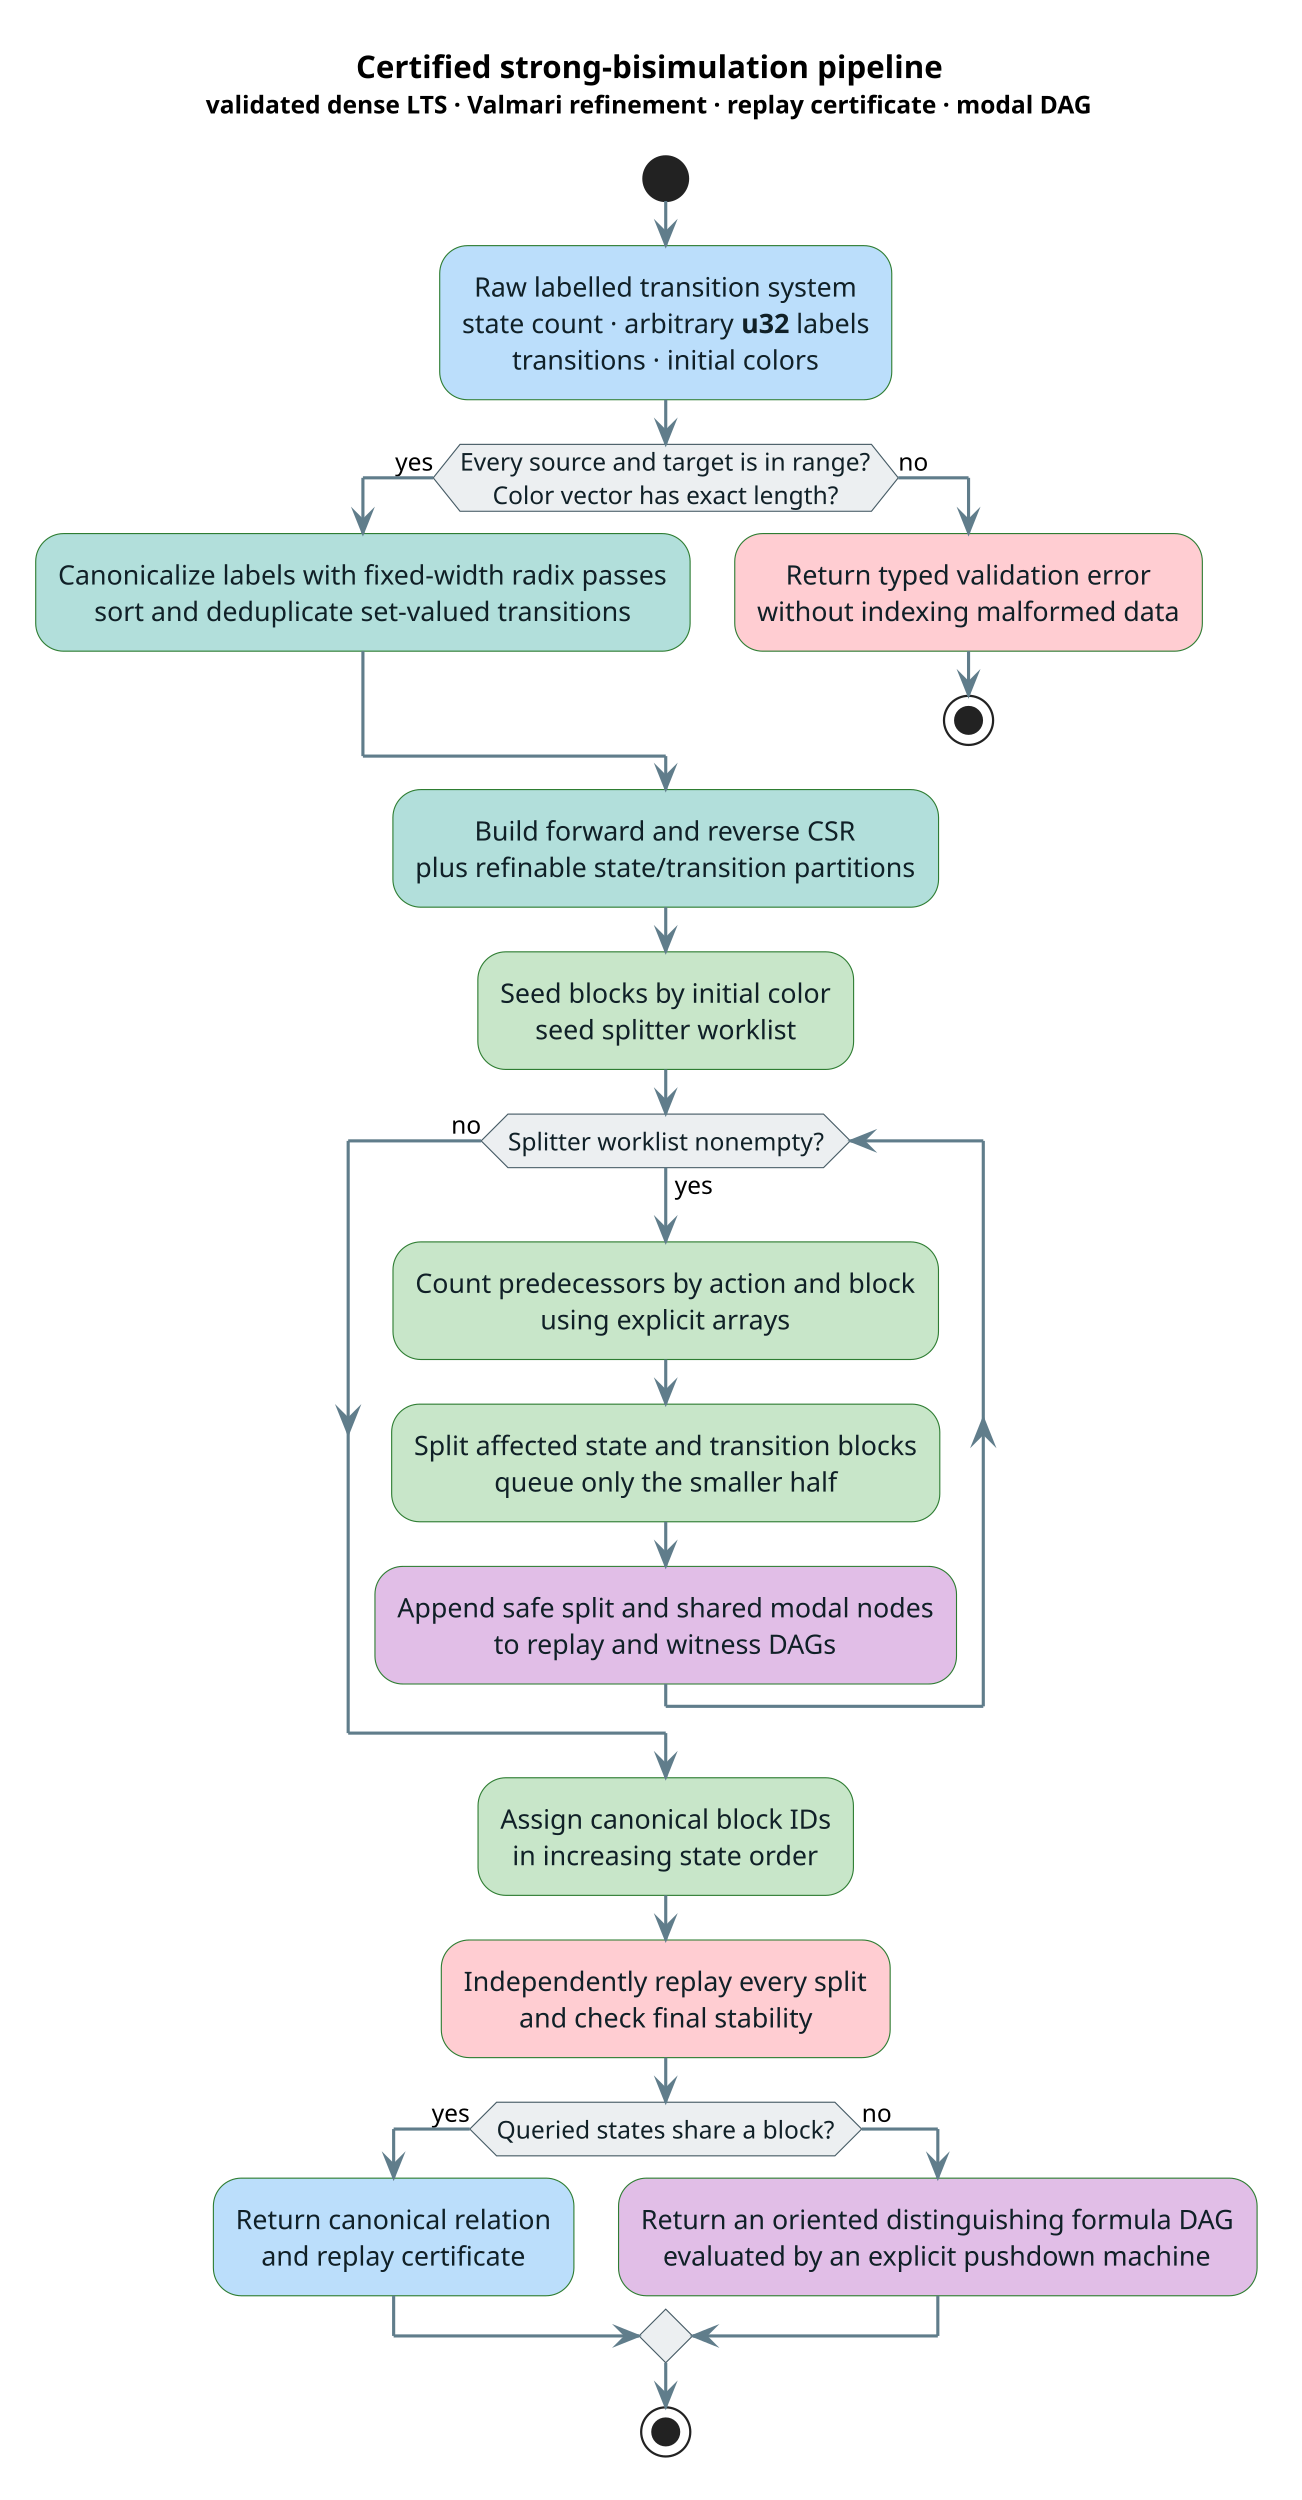
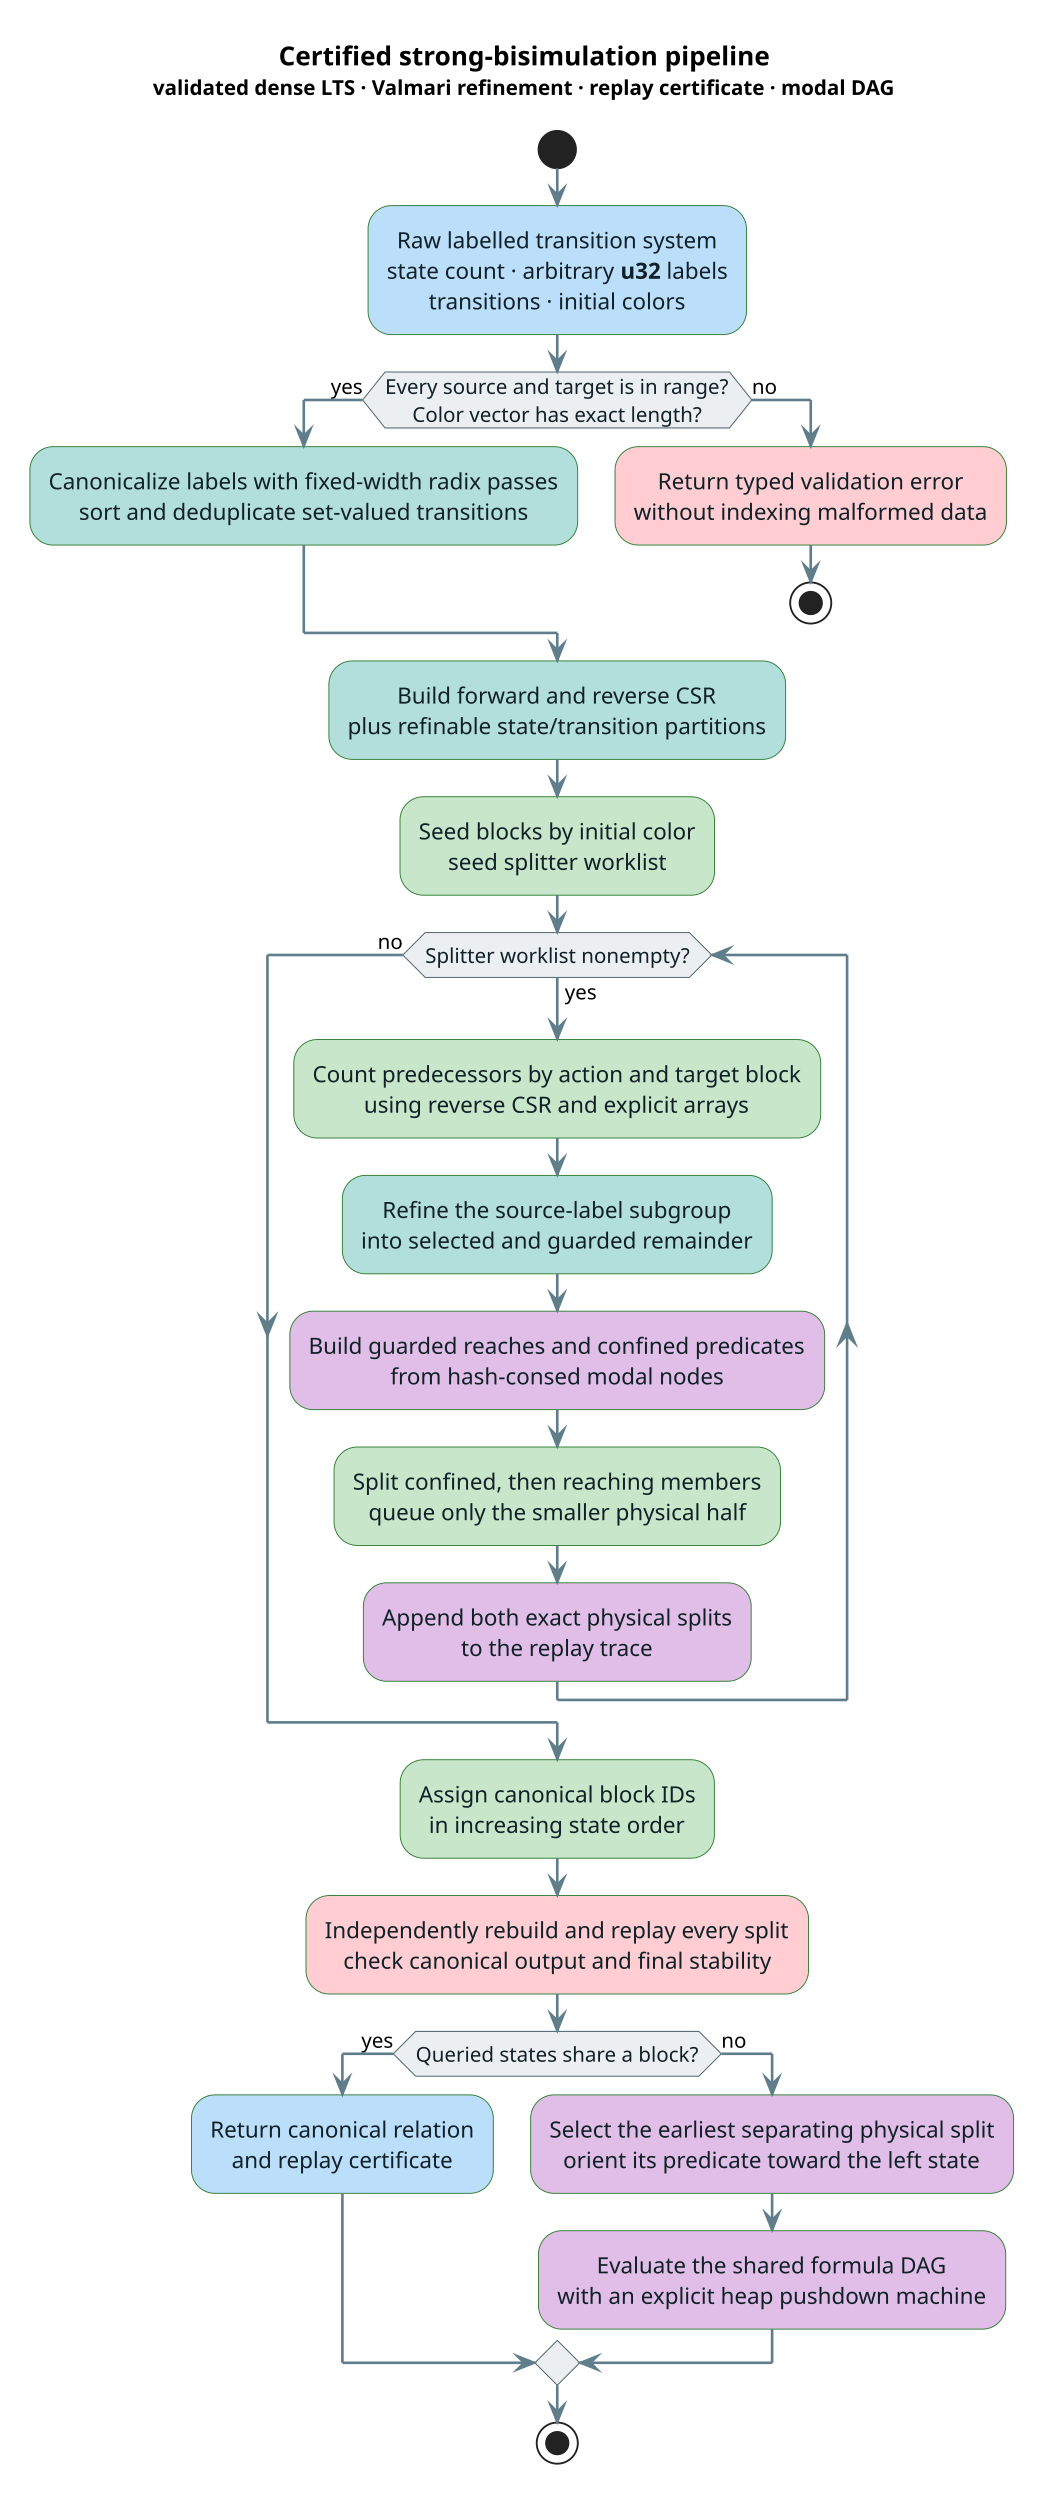
- <svg xmlns="http://www.w3.org/2000/svg" contentStyleType="text/css" data-diagram-type="ACTIVITY" height="1120px" preserveAspectRatio="none" style="width:583px;height:1120px;background:#FFFFFF;" version="1.1" viewBox="0 0 583 1120" width="583px" zoomAndPan="magnify">
+ <svg xmlns="http://www.w3.org/2000/svg" contentStyleType="text/css" data-diagram-type="ACTIVITY" height="1338px" preserveAspectRatio="none" style="width:562px;height:1338px;background:#FFFFFF;" version="1.1" viewBox="0 0 562 1338" width="562px" zoomAndPan="magnify">
  <defs />
  <g>
    <g class="title" data-source-line="14">
-       <text fill="#000000" font-family="sans-serif" font-size="14" font-weight="700" lengthAdjust="spacing" textLength="262.219" x="159.479" y="34.966">Certified strong-bisimulation pipeline</text>
-       <text fill="#000000" font-family="sans-serif" font-size="11" font-weight="700" lengthAdjust="spacing" textLength="396.822" x="92.177" y="50.827">validated dense LTS · Valmari refinement · replay certificate · modal DAG</text>
+       <text fill="#000000" font-family="sans-serif" font-size="14" font-weight="700" lengthAdjust="spacing" textLength="262.219" x="149.129" y="34.966">Certified strong-bisimulation pipeline</text>
+       <text fill="#000000" font-family="sans-serif" font-size="11" font-weight="700" lengthAdjust="spacing" textLength="396.822" x="81.827" y="50.827">validated dense LTS · Valmari refinement · replay certificate · modal DAG</text>
    </g>
    <ellipse cx="298.248" cy="80.05" fill="#222222" rx="10" ry="10" style="stroke:#222222;stroke-width:1;" />
    <rect fill="#BBDEFB" height="69.032" rx="12.5" ry="12.5" style="stroke:#2E7D32;stroke-width:0.5;" width="202.521" x="196.987" y="110.05" />
    <text fill="#102027" font-family="sans-serif" font-size="12" lengthAdjust="spacing" textLength="171.625" x="212.435" y="132.878">Raw labelled transition system</text>
    <text fill="#102027" font-family="sans-serif" font-size="12" lengthAdjust="spacing" textLength="121.933" x="206.987" y="149.222">state count · arbitrary</text>
    <text fill="#102027" font-family="sans-serif" font-size="12" font-weight="700" lengthAdjust="spacing" textLength="21.528" x="332.04" y="149.222">u32</text>
    <text fill="#102027" font-family="sans-serif" font-size="12" lengthAdjust="spacing" textLength="32.82" x="356.688" y="149.222">labels</text>
    <text fill="#102027" font-family="sans-serif" font-size="12" lengthAdjust="spacing" textLength="137.653" x="229.421" y="165.566">transitions · initial colors</text>
    <polygon fill="#ECEFF1" points="206.085,199.082,390.411,199.082,402.411,214.064,390.411,229.046,206.085,229.046,194.085,214.064,206.085,199.082" style="stroke:#455A64;stroke-width:0.5;stroke-linejoin:miter;stroke-miterlimit:10;" />
    <text fill="#102027" font-family="sans-serif" font-size="11" lengthAdjust="spacing" textLength="184.326" x="206.085" y="210.841">Every source and target is in range?</text>
    <text fill="#102027" font-family="sans-serif" font-size="11" lengthAdjust="spacing" textLength="155.154" x="220.671" y="225.823">Color vector has exact length?</text>
    <text fill="#000000" font-family="sans-serif" font-size="11" lengthAdjust="spacing" textLength="17.083" x="177.002" y="210.841">yes</text>
    <text fill="#000000" font-family="sans-serif" font-size="11" lengthAdjust="spacing" textLength="13.453" x="402.411" y="210.841">no</text>
    <rect fill="#B2DFDB" height="52.688" rx="12.5" ry="12.5" style="stroke:#2E7D32;stroke-width:0.5;" width="293.17" x="16" y="239.046" />
    <text fill="#102027" font-family="sans-serif" font-size="12" lengthAdjust="spacing" textLength="273.17" x="26" y="261.874">Canonicalize labels with fixed-width radix passes</text>
    <text fill="#102027" font-family="sans-serif" font-size="12" lengthAdjust="spacing" textLength="240.746" x="42.212" y="278.218">sort and deduplicate set-valued transitions</text>
    <rect fill="#FFCDD2" height="52.688" rx="12.5" ry="12.5" style="stroke:#2E7D32;stroke-width:0.5;" width="209.481" x="329.17" y="239.046" />
    <text fill="#102027" font-family="sans-serif" font-size="12" lengthAdjust="spacing" textLength="163.825" x="351.998" y="261.874">Return typed validation error</text>
    <text fill="#102027" font-family="sans-serif" font-size="12" lengthAdjust="spacing" textLength="189.481" x="339.17" y="278.218">without indexing malformed data</text>
    <ellipse cx="433.911" cy="322.734" fill="none" rx="11" ry="11" style="stroke:#222222;stroke-width:1;" />
    <ellipse cx="433.911" cy="322.734" fill="#222222" rx="6" ry="6" style="stroke:#222222;stroke-width:1;" />
    <rect fill="#B2DFDB" height="52.688" rx="12.5" ry="12.5" style="stroke:#2E7D32;stroke-width:0.5;" width="244.45" x="176.023" y="353.734" />
    <text fill="#102027" font-family="sans-serif" font-size="12" lengthAdjust="spacing" textLength="171.337" x="212.579" y="376.562">Build forward and reverse CSR</text>
    <text fill="#102027" font-family="sans-serif" font-size="12" lengthAdjust="spacing" textLength="224.45" x="186.023" y="392.906">plus refinable state/transition partitions</text>
    <rect fill="#C8E6C9" height="52.688" rx="12.5" ry="12.5" style="stroke:#2E7D32;stroke-width:0.5;" width="168.333" x="214.081" y="426.422" />
    <text fill="#102027" font-family="sans-serif" font-size="12" lengthAdjust="spacing" textLength="148.333" x="224.081" y="449.25">Seed blocks by initial color</text>
    <text fill="#102027" font-family="sans-serif" font-size="12" lengthAdjust="spacing" textLength="116.941" x="239.777" y="465.595">seed splitter worklist</text>
-     <rect fill="#C8E6C9" height="52.688" rx="12.5" ry="12.5" style="stroke:#2E7D32;stroke-width:0.5;" width="244.378" x="176.059" y="556.37" />
-     <text fill="#102027" font-family="sans-serif" font-size="12" lengthAdjust="spacing" textLength="224.378" x="186.059" y="579.198">Count predecessors by action and block</text>
-     <text fill="#102027" font-family="sans-serif" font-size="12" lengthAdjust="spacing" textLength="112.417" x="242.039" y="595.542">using explicit arrays</text>
-     <rect fill="#C8E6C9" height="52.688" rx="12.5" ry="12.5" style="stroke:#2E7D32;stroke-width:0.5;" width="245.566" x="175.465" y="629.058" />
-     <text fill="#102027" font-family="sans-serif" font-size="12" lengthAdjust="spacing" textLength="225.566" x="185.465" y="651.886">Split affected state and transition blocks</text>
-     <text fill="#102027" font-family="sans-serif" font-size="12" lengthAdjust="spacing" textLength="153.625" x="221.435" y="668.23">queue only the smaller half</text>
-     <rect fill="#E1BEE7" height="52.688" rx="12.5" ry="12.5" style="stroke:#2E7D32;stroke-width:0.5;" width="260.53" x="167.983" y="701.746" />
-     <text fill="#102027" font-family="sans-serif" font-size="12" lengthAdjust="spacing" textLength="240.53" x="177.983" y="724.574">Append safe split and shared modal nodes</text>
-     <text fill="#102027" font-family="sans-serif" font-size="12" lengthAdjust="spacing" textLength="154.105" x="221.195" y="740.918">to replay and witness DAGs</text>
+     <rect fill="#C8E6C9" height="52.688" rx="12.5" ry="12.5" style="stroke:#2E7D32;stroke-width:0.5;" width="281.998" x="157.249" y="556.37" />
+     <text fill="#102027" font-family="sans-serif" font-size="12" lengthAdjust="spacing" textLength="261.998" x="167.249" y="579.198">Count predecessors by action and target block</text>
+     <text fill="#102027" font-family="sans-serif" font-size="12" lengthAdjust="spacing" textLength="207.001" x="194.747" y="595.542">using reverse CSR and explicit arrays</text>
+     <rect fill="#B2DFDB" height="52.688" rx="12.5" ry="12.5" style="stroke:#2E7D32;stroke-width:0.5;" width="230.037" x="183.229" y="629.058" />
+     <text fill="#102027" font-family="sans-serif" font-size="12" lengthAdjust="spacing" textLength="187.297" x="204.599" y="651.886">Refine the source-label subgroup</text>
+     <text fill="#102027" font-family="sans-serif" font-size="12" lengthAdjust="spacing" textLength="210.037" x="193.229" y="668.23">into selected and guarded remainder</text>
+     <rect fill="#E1BEE7" height="52.688" rx="12.5" ry="12.5" style="stroke:#2E7D32;stroke-width:0.5;" width="286.222" x="155.137" y="701.746" />
+     <text fill="#102027" font-family="sans-serif" font-size="12" lengthAdjust="spacing" textLength="266.222" x="165.137" y="724.574">Build guarded reaches and confined predicates</text>
+     <text fill="#102027" font-family="sans-serif" font-size="12" lengthAdjust="spacing" textLength="178.693" x="208.901" y="740.918">from hash-consed modal nodes</text>
+     <rect fill="#C8E6C9" height="52.688" rx="12.5" ry="12.5" style="stroke:#2E7D32;stroke-width:0.5;" width="238.93" x="178.783" y="774.434" />
+     <text fill="#102027" font-family="sans-serif" font-size="12" lengthAdjust="spacing" textLength="218.93" x="188.783" y="797.262">Split confined, then reaching members</text>
+     <text fill="#102027" font-family="sans-serif" font-size="12" lengthAdjust="spacing" textLength="202.093" x="197.201" y="813.606">queue only the smaller physical half</text>
+     <rect fill="#E1BEE7" height="52.688" rx="12.5" ry="12.5" style="stroke:#2E7D32;stroke-width:0.5;" width="207.549" x="194.473" y="847.122" />
+     <text fill="#102027" font-family="sans-serif" font-size="12" lengthAdjust="spacing" textLength="187.549" x="204.473" y="869.951">Append both exact physical splits</text>
+     <text fill="#102027" font-family="sans-serif" font-size="12" lengthAdjust="spacing" textLength="103.069" x="246.713" y="886.295">to the replay trace</text>
    <polygon fill="#ECEFF1" points="227.557,499.111,368.939,499.111,380.939,511.111,368.939,523.111,227.557,523.111,215.557,511.111,227.557,499.111" style="stroke:#455A64;stroke-width:0.5;stroke-linejoin:miter;stroke-miterlimit:10;" />
    <text fill="#000000" font-family="sans-serif" font-size="11" lengthAdjust="spacing" textLength="17.083" x="302.248" y="534.87">yes</text>
    <text fill="#102027" font-family="sans-serif" font-size="11" lengthAdjust="spacing" textLength="141.382" x="227.557" y="515.379">Splitter worklist nonempty?</text>
    <text fill="#000000" font-family="sans-serif" font-size="11" lengthAdjust="spacing" textLength="13.453" x="202.104" y="507.888">no</text>
-     <rect fill="#C8E6C9" height="52.688" rx="12.5" ry="12.5" style="stroke:#2E7D32;stroke-width:0.5;" width="168.165" x="214.165" y="796.434" />
-     <text fill="#102027" font-family="sans-serif" font-size="12" lengthAdjust="spacing" textLength="148.165" x="224.165" y="819.262">Assign canonical block IDs</text>
-     <text fill="#102027" font-family="sans-serif" font-size="12" lengthAdjust="spacing" textLength="137.473" x="229.511" y="835.606">in increasing state order</text>
-     <rect fill="#FFCDD2" height="52.688" rx="12.5" ry="12.5" style="stroke:#2E7D32;stroke-width:0.5;" width="201.081" x="197.707" y="869.122" />
-     <text fill="#102027" font-family="sans-serif" font-size="12" lengthAdjust="spacing" textLength="181.081" x="207.707" y="891.951">Independently replay every split</text>
-     <text fill="#102027" font-family="sans-serif" font-size="12" lengthAdjust="spacing" textLength="131.401" x="232.547" y="908.295">and check final stability</text>
-     <polygon fill="#ECEFF1" points="222.458,941.811,374.037,941.811,386.037,953.811,374.037,965.811,222.458,965.811,210.458,953.811,222.458,941.811" style="stroke:#455A64;stroke-width:0.5;stroke-linejoin:miter;stroke-miterlimit:10;" />
-     <text fill="#102027" font-family="sans-serif" font-size="11" lengthAdjust="spacing" textLength="151.579" x="222.458" y="958.079">Queried states share a block?</text>
-     <text fill="#000000" font-family="sans-serif" font-size="11" lengthAdjust="spacing" textLength="17.083" x="193.375" y="950.588">yes</text>
-     <text fill="#000000" font-family="sans-serif" font-size="11" lengthAdjust="spacing" textLength="13.453" x="386.037" y="950.588">no</text>
-     <rect fill="#BBDEFB" height="52.688" rx="12.5" ry="12.5" style="stroke:#2E7D32;stroke-width:0.5;" width="161.517" x="95.594" y="975.811" />
-     <text fill="#102027" font-family="sans-serif" font-size="12" lengthAdjust="spacing" textLength="141.517" x="105.594" y="998.639">Return canonical relation</text>
-     <text fill="#102027" font-family="sans-serif" font-size="12" lengthAdjust="spacing" textLength="118.549" x="117.078" y="1014.983">and replay certificate</text>
-     <rect fill="#E1BEE7" height="52.688" rx="12.5" ry="12.5" style="stroke:#2E7D32;stroke-width:0.5;" width="286.066" x="277.111" y="975.811" />
-     <text fill="#102027" font-family="sans-serif" font-size="12" lengthAdjust="spacing" textLength="266.066" x="287.111" y="998.639">Return an oriented distinguishing formula DAG</text>
-     <text fill="#102027" font-family="sans-serif" font-size="12" lengthAdjust="spacing" textLength="246.302" x="296.993" y="1014.983">evaluated by an explicit pushdown machine</text>
-     <polygon fill="#ECEFF1" points="298.248,1034.499,310.248,1046.499,298.248,1058.499,286.248,1046.499,298.248,1034.499" style="stroke:#455A64;stroke-width:0.5;stroke-linejoin:miter;stroke-miterlimit:10;" />
-     <ellipse cx="298.248" cy="1089.499" fill="none" rx="11" ry="11" style="stroke:#222222;stroke-width:1;" />
-     <ellipse cx="298.248" cy="1089.499" fill="#222222" rx="6" ry="6" style="stroke:#222222;stroke-width:1;" />
+     <rect fill="#C8E6C9" height="52.688" rx="12.5" ry="12.5" style="stroke:#2E7D32;stroke-width:0.5;" width="168.165" x="214.165" y="941.811" />
+     <text fill="#102027" font-family="sans-serif" font-size="12" lengthAdjust="spacing" textLength="148.165" x="224.165" y="964.639">Assign canonical block IDs</text>
+     <text fill="#102027" font-family="sans-serif" font-size="12" lengthAdjust="spacing" textLength="137.473" x="229.511" y="980.983">in increasing state order</text>
+     <rect fill="#FFCDD2" height="52.688" rx="12.5" ry="12.5" style="stroke:#2E7D32;stroke-width:0.5;" width="268.942" x="163.777" y="1014.499" />
+     <text fill="#102027" font-family="sans-serif" font-size="12" lengthAdjust="spacing" textLength="248.942" x="173.777" y="1037.327">Independently rebuild and replay every split</text>
+     <text fill="#102027" font-family="sans-serif" font-size="12" lengthAdjust="spacing" textLength="229.046" x="183.725" y="1053.671">check canonical output and final stability</text>
+     <polygon fill="#ECEFF1" points="222.458,1087.187,374.037,1087.187,386.037,1099.187,374.037,1111.187,222.458,1111.187,210.458,1099.187,222.458,1087.187" style="stroke:#455A64;stroke-width:0.5;stroke-linejoin:miter;stroke-miterlimit:10;" />
+     <text fill="#102027" font-family="sans-serif" font-size="11" lengthAdjust="spacing" textLength="151.579" x="222.458" y="1103.455">Queried states share a block?</text>
+     <text fill="#000000" font-family="sans-serif" font-size="11" lengthAdjust="spacing" textLength="17.083" x="193.375" y="1095.964">yes</text>
+     <text fill="#000000" font-family="sans-serif" font-size="11" lengthAdjust="spacing" textLength="13.453" x="386.037" y="1095.964">no</text>
+     <rect fill="#BBDEFB" height="52.688" rx="12.5" ry="12.5" style="stroke:#2E7D32;stroke-width:0.5;" width="161.517" x="102.494" y="1121.187" />
+     <text fill="#102027" font-family="sans-serif" font-size="12" lengthAdjust="spacing" textLength="141.517" x="112.494" y="1144.015">Return canonical relation</text>
+     <text fill="#102027" font-family="sans-serif" font-size="12" lengthAdjust="spacing" textLength="118.549" x="123.978" y="1160.359">and replay certificate</text>
+     <rect fill="#E1BEE7" height="52.688" rx="12.5" ry="12.5" style="stroke:#2E7D32;stroke-width:0.5;" width="258.466" x="284.011" y="1121.187" />
+     <text fill="#102027" font-family="sans-serif" font-size="12" lengthAdjust="spacing" textLength="238.466" x="294.011" y="1144.015">Select the earliest separating physical split</text>
+     <text fill="#102027" font-family="sans-serif" font-size="12" lengthAdjust="spacing" textLength="223.742" x="301.373" y="1160.359">orient its predicate toward the left state</text>
+     <rect fill="#E1BEE7" height="52.688" rx="12.5" ry="12.5" style="stroke:#2E7D32;stroke-width:0.5;" width="250.054" x="288.217" y="1193.875" />
+     <text fill="#102027" font-family="sans-serif" font-size="12" lengthAdjust="spacing" textLength="187.813" x="319.337" y="1216.703">Evaluate the shared formula DAG</text>
+     <text fill="#102027" font-family="sans-serif" font-size="12" lengthAdjust="spacing" textLength="230.054" x="298.217" y="1233.048">with an explicit heap pushdown machine</text>
+     <polygon fill="#ECEFF1" points="298.248,1252.564,310.248,1264.564,298.248,1276.564,286.248,1264.564,298.248,1252.564" style="stroke:#455A64;stroke-width:0.5;stroke-linejoin:miter;stroke-miterlimit:10;" />
+     <ellipse cx="298.248" cy="1307.564" fill="none" rx="11" ry="11" style="stroke:#222222;stroke-width:1;" />
+     <ellipse cx="298.248" cy="1307.564" fill="#222222" rx="6" ry="6" style="stroke:#222222;stroke-width:1;" />
    <line style="stroke:#607D8B;stroke-width:1.4;" x1="298.248" x2="298.248" y1="90.05" y2="110.05" />
    <polygon fill="#607D8B" points="294.248,100.05,298.248,110.05,302.248,100.05,298.248,104.05" style="stroke:#607D8B;stroke-width:1;stroke-linejoin:miter;stroke-miterlimit:10;" />
    <line style="stroke:#607D8B;stroke-width:1.4;" x1="433.911" x2="433.911" y1="291.734" y2="311.734" />
    <polygon fill="#607D8B" points="429.911,301.734,433.911,311.734,437.911,301.734,433.911,305.734" style="stroke:#607D8B;stroke-width:1;stroke-linejoin:miter;stroke-miterlimit:10;" />
    <line style="stroke:#607D8B;stroke-width:1.4;" x1="194.085" x2="162.585" y1="214.064" y2="214.064" />
    <line style="stroke:#607D8B;stroke-width:1.4;" x1="162.585" x2="162.585" y1="214.064" y2="239.046" />
    <polygon fill="#607D8B" points="158.585,229.046,162.585,239.046,166.585,229.046,162.585,233.046" style="stroke:#607D8B;stroke-width:1;stroke-linejoin:miter;stroke-miterlimit:10;" />
    <line style="stroke:#607D8B;stroke-width:1.4;" x1="402.411" x2="433.911" y1="214.064" y2="214.064" />
    <line style="stroke:#607D8B;stroke-width:1.4;" x1="433.911" x2="433.911" y1="214.064" y2="239.046" />
    <polygon fill="#607D8B" points="429.911,229.046,433.911,239.046,437.911,229.046,433.911,233.046" style="stroke:#607D8B;stroke-width:1;stroke-linejoin:miter;stroke-miterlimit:10;" />
    <line style="stroke:#607D8B;stroke-width:1.4;" x1="162.585" x2="162.585" y1="291.734" y2="338.734" />
    <line style="stroke:#607D8B;stroke-width:1.4;" x1="162.585" x2="298.248" y1="338.734" y2="338.734" />
    <line style="stroke:#607D8B;stroke-width:1.4;" x1="298.248" x2="298.248" y1="338.734" y2="353.734" />
    <polygon fill="#607D8B" points="294.248,343.734,298.248,353.734,302.248,343.734,298.248,347.734" style="stroke:#607D8B;stroke-width:1;stroke-linejoin:miter;stroke-miterlimit:10;" />
    <line style="stroke:#607D8B;stroke-width:1.4;" x1="298.248" x2="298.248" y1="179.082" y2="199.082" />
    <polygon fill="#607D8B" points="294.248,189.082,298.248,199.082,302.248,189.082,298.248,193.082" style="stroke:#607D8B;stroke-width:1;stroke-linejoin:miter;stroke-miterlimit:10;" />
    <line style="stroke:#607D8B;stroke-width:1.4;" x1="298.248" x2="298.248" y1="406.422" y2="426.422" />
    <polygon fill="#607D8B" points="294.248,416.422,298.248,426.422,302.248,416.422,298.248,420.422" style="stroke:#607D8B;stroke-width:1;stroke-linejoin:miter;stroke-miterlimit:10;" />
    <line style="stroke:#607D8B;stroke-width:1.4;" x1="298.248" x2="298.248" y1="609.058" y2="629.058" />
    <polygon fill="#607D8B" points="294.248,619.058,298.248,629.058,302.248,619.058,298.248,623.058" style="stroke:#607D8B;stroke-width:1;stroke-linejoin:miter;stroke-miterlimit:10;" />
    <line style="stroke:#607D8B;stroke-width:1.4;" x1="298.248" x2="298.248" y1="681.746" y2="701.746" />
    <polygon fill="#607D8B" points="294.248,691.746,298.248,701.746,302.248,691.746,298.248,695.746" style="stroke:#607D8B;stroke-width:1;stroke-linejoin:miter;stroke-miterlimit:10;" />
+     <line style="stroke:#607D8B;stroke-width:1.4;" x1="298.248" x2="298.248" y1="754.434" y2="774.434" />
+     <polygon fill="#607D8B" points="294.248,764.434,298.248,774.434,302.248,764.434,298.248,768.434" style="stroke:#607D8B;stroke-width:1;stroke-linejoin:miter;stroke-miterlimit:10;" />
+     <line style="stroke:#607D8B;stroke-width:1.4;" x1="298.248" x2="298.248" y1="827.122" y2="847.122" />
+     <polygon fill="#607D8B" points="294.248,837.122,298.248,847.122,302.248,837.122,298.248,841.122" style="stroke:#607D8B;stroke-width:1;stroke-linejoin:miter;stroke-miterlimit:10;" />
    <line style="stroke:#607D8B;stroke-width:1.4;" x1="298.248" x2="298.248" y1="523.111" y2="556.37" />
    <polygon fill="#607D8B" points="294.248,546.37,298.248,556.37,302.248,546.37,298.248,550.37" style="stroke:#607D8B;stroke-width:1;stroke-linejoin:miter;stroke-miterlimit:10;" />
-     <line style="stroke:#607D8B;stroke-width:1.4;" x1="298.248" x2="298.248" y1="754.434" y2="764.434" />
-     <line style="stroke:#607D8B;stroke-width:1.4;" x1="298.248" x2="440.513" y1="764.434" y2="764.434" />
-     <polygon fill="#607D8B" points="436.513,645.911,440.513,635.911,444.513,645.911,440.513,641.911" style="stroke:#607D8B;stroke-width:1.4;stroke-linejoin:miter;stroke-miterlimit:10;" />
-     <line style="stroke:#607D8B;stroke-width:1.4;" x1="440.513" x2="440.513" y1="511.111" y2="764.434" />
-     <line style="stroke:#607D8B;stroke-width:1.4;" x1="440.513" x2="380.939" y1="511.111" y2="511.111" />
+     <line style="stroke:#607D8B;stroke-width:1.4;" x1="298.248" x2="298.248" y1="899.811" y2="909.811" />
+     <line style="stroke:#607D8B;stroke-width:1.4;" x1="298.248" x2="453.359" y1="909.811" y2="909.811" />
+     <polygon fill="#607D8B" points="449.359,718.599,453.359,708.599,457.359,718.599,453.359,714.599" style="stroke:#607D8B;stroke-width:1.4;stroke-linejoin:miter;stroke-miterlimit:10;" />
+     <line style="stroke:#607D8B;stroke-width:1.4;" x1="453.359" x2="453.359" y1="511.111" y2="909.811" />
+     <line style="stroke:#607D8B;stroke-width:1.4;" x1="453.359" x2="380.939" y1="511.111" y2="511.111" />
    <polygon fill="#607D8B" points="390.939,507.111,380.939,511.111,390.939,515.111,386.939,511.111" style="stroke:#607D8B;stroke-width:1;stroke-linejoin:miter;stroke-miterlimit:10;" />
-     <line style="stroke:#607D8B;stroke-width:1.4;" x1="215.557" x2="155.983" y1="511.111" y2="511.111" />
-     <polygon fill="#607D8B" points="151.983,631.911,155.983,641.911,159.983,631.911,155.983,635.911" style="stroke:#607D8B;stroke-width:1.4;stroke-linejoin:miter;stroke-miterlimit:10;" />
-     <line style="stroke:#607D8B;stroke-width:1.4;" x1="155.983" x2="155.983" y1="511.111" y2="776.434" />
-     <line style="stroke:#607D8B;stroke-width:1.4;" x1="155.983" x2="298.248" y1="776.434" y2="776.434" />
-     <line style="stroke:#607D8B;stroke-width:1.4;" x1="298.248" x2="298.248" y1="776.434" y2="796.434" />
-     <polygon fill="#607D8B" points="294.248,786.434,298.248,796.434,302.248,786.434,298.248,790.434" style="stroke:#607D8B;stroke-width:1;stroke-linejoin:miter;stroke-miterlimit:10;" />
+     <line style="stroke:#607D8B;stroke-width:1.4;" x1="215.557" x2="143.137" y1="511.111" y2="511.111" />
+     <polygon fill="#607D8B" points="139.137,704.599,143.137,714.599,147.137,704.599,143.137,708.599" style="stroke:#607D8B;stroke-width:1.4;stroke-linejoin:miter;stroke-miterlimit:10;" />
+     <line style="stroke:#607D8B;stroke-width:1.4;" x1="143.137" x2="143.137" y1="511.111" y2="921.811" />
+     <line style="stroke:#607D8B;stroke-width:1.4;" x1="143.137" x2="298.248" y1="921.811" y2="921.811" />
+     <line style="stroke:#607D8B;stroke-width:1.4;" x1="298.248" x2="298.248" y1="921.811" y2="941.811" />
+     <polygon fill="#607D8B" points="294.248,931.811,298.248,941.811,302.248,931.811,298.248,935.811" style="stroke:#607D8B;stroke-width:1;stroke-linejoin:miter;stroke-miterlimit:10;" />
    <line style="stroke:#607D8B;stroke-width:1.4;" x1="298.248" x2="298.248" y1="479.111" y2="499.111" />
    <polygon fill="#607D8B" points="294.248,489.111,298.248,499.111,302.248,489.111,298.248,493.111" style="stroke:#607D8B;stroke-width:1;stroke-linejoin:miter;stroke-miterlimit:10;" />
-     <line style="stroke:#607D8B;stroke-width:1.4;" x1="298.248" x2="298.248" y1="849.122" y2="869.122" />
-     <polygon fill="#607D8B" points="294.248,859.122,298.248,869.122,302.248,859.122,298.248,863.122" style="stroke:#607D8B;stroke-width:1;stroke-linejoin:miter;stroke-miterlimit:10;" />
-     <line style="stroke:#607D8B;stroke-width:1.4;" x1="210.458" x2="176.352" y1="953.811" y2="953.811" />
-     <line style="stroke:#607D8B;stroke-width:1.4;" x1="176.352" x2="176.352" y1="953.811" y2="975.811" />
-     <polygon fill="#607D8B" points="172.352,965.811,176.352,975.811,180.352,965.811,176.352,969.811" style="stroke:#607D8B;stroke-width:1;stroke-linejoin:miter;stroke-miterlimit:10;" />
-     <line style="stroke:#607D8B;stroke-width:1.4;" x1="386.037" x2="420.144" y1="953.811" y2="953.811" />
-     <line style="stroke:#607D8B;stroke-width:1.4;" x1="420.144" x2="420.144" y1="953.811" y2="975.811" />
-     <polygon fill="#607D8B" points="416.144,965.811,420.144,975.811,424.144,965.811,420.144,969.811" style="stroke:#607D8B;stroke-width:1;stroke-linejoin:miter;stroke-miterlimit:10;" />
-     <line style="stroke:#607D8B;stroke-width:1.4;" x1="176.352" x2="176.352" y1="1028.499" y2="1046.499" />
-     <line style="stroke:#607D8B;stroke-width:1.4;" x1="176.352" x2="286.248" y1="1046.499" y2="1046.499" />
-     <polygon fill="#607D8B" points="276.248,1042.499,286.248,1046.499,276.248,1050.499,280.248,1046.499" style="stroke:#607D8B;stroke-width:1;stroke-linejoin:miter;stroke-miterlimit:10;" />
-     <line style="stroke:#607D8B;stroke-width:1.4;" x1="420.144" x2="420.144" y1="1028.499" y2="1046.499" />
-     <line style="stroke:#607D8B;stroke-width:1.4;" x1="420.144" x2="310.248" y1="1046.499" y2="1046.499" />
-     <polygon fill="#607D8B" points="320.248,1042.499,310.248,1046.499,320.248,1050.499,316.248,1046.499" style="stroke:#607D8B;stroke-width:1;stroke-linejoin:miter;stroke-miterlimit:10;" />
-     <line style="stroke:#607D8B;stroke-width:1.4;" x1="298.248" x2="298.248" y1="921.811" y2="941.811" />
-     <polygon fill="#607D8B" points="294.248,931.811,298.248,941.811,302.248,931.811,298.248,935.811" style="stroke:#607D8B;stroke-width:1;stroke-linejoin:miter;stroke-miterlimit:10;" />
-     <line style="stroke:#607D8B;stroke-width:1.4;" x1="298.248" x2="298.248" y1="1058.499" y2="1078.499" />
-     <polygon fill="#607D8B" points="294.248,1068.499,298.248,1078.499,302.248,1068.499,298.248,1072.499" style="stroke:#607D8B;stroke-width:1;stroke-linejoin:miter;stroke-miterlimit:10;" />
+     <line style="stroke:#607D8B;stroke-width:1.4;" x1="298.248" x2="298.248" y1="994.499" y2="1014.499" />
+     <polygon fill="#607D8B" points="294.248,1004.499,298.248,1014.499,302.248,1004.499,298.248,1008.499" style="stroke:#607D8B;stroke-width:1;stroke-linejoin:miter;stroke-miterlimit:10;" />
+     <line style="stroke:#607D8B;stroke-width:1.4;" x1="413.243" x2="413.243" y1="1173.875" y2="1193.875" />
+     <polygon fill="#607D8B" points="409.243,1183.875,413.243,1193.875,417.243,1183.875,413.243,1187.875" style="stroke:#607D8B;stroke-width:1;stroke-linejoin:miter;stroke-miterlimit:10;" />
+     <line style="stroke:#607D8B;stroke-width:1.4;" x1="210.458" x2="183.252" y1="1099.187" y2="1099.187" />
+     <line style="stroke:#607D8B;stroke-width:1.4;" x1="183.252" x2="183.252" y1="1099.187" y2="1121.187" />
+     <polygon fill="#607D8B" points="179.252,1111.187,183.252,1121.187,187.252,1111.187,183.252,1115.187" style="stroke:#607D8B;stroke-width:1;stroke-linejoin:miter;stroke-miterlimit:10;" />
+     <line style="stroke:#607D8B;stroke-width:1.4;" x1="386.037" x2="413.243" y1="1099.187" y2="1099.187" />
+     <line style="stroke:#607D8B;stroke-width:1.4;" x1="413.243" x2="413.243" y1="1099.187" y2="1121.187" />
+     <polygon fill="#607D8B" points="409.243,1111.187,413.243,1121.187,417.243,1111.187,413.243,1115.187" style="stroke:#607D8B;stroke-width:1;stroke-linejoin:miter;stroke-miterlimit:10;" />
+     <line style="stroke:#607D8B;stroke-width:1.4;" x1="183.252" x2="183.252" y1="1173.875" y2="1264.564" />
+     <line style="stroke:#607D8B;stroke-width:1.4;" x1="183.252" x2="286.248" y1="1264.564" y2="1264.564" />
+     <polygon fill="#607D8B" points="276.248,1260.564,286.248,1264.564,276.248,1268.564,280.248,1264.564" style="stroke:#607D8B;stroke-width:1;stroke-linejoin:miter;stroke-miterlimit:10;" />
+     <line style="stroke:#607D8B;stroke-width:1.4;" x1="413.243" x2="413.243" y1="1246.564" y2="1264.564" />
+     <line style="stroke:#607D8B;stroke-width:1.4;" x1="413.243" x2="310.248" y1="1264.564" y2="1264.564" />
+     <polygon fill="#607D8B" points="320.248,1260.564,310.248,1264.564,320.248,1268.564,316.248,1264.564" style="stroke:#607D8B;stroke-width:1;stroke-linejoin:miter;stroke-miterlimit:10;" />
+     <line style="stroke:#607D8B;stroke-width:1.4;" x1="298.248" x2="298.248" y1="1067.187" y2="1087.187" />
+     <polygon fill="#607D8B" points="294.248,1077.187,298.248,1087.187,302.248,1077.187,298.248,1081.187" style="stroke:#607D8B;stroke-width:1;stroke-linejoin:miter;stroke-miterlimit:10;" />
+     <line style="stroke:#607D8B;stroke-width:1.4;" x1="298.248" x2="298.248" y1="1276.564" y2="1296.564" />
+     <polygon fill="#607D8B" points="294.248,1286.564,298.248,1296.564,302.248,1286.564,298.248,1290.564" style="stroke:#607D8B;stroke-width:1;stroke-linejoin:miter;stroke-miterlimit:10;" />
  </g>
</svg>
